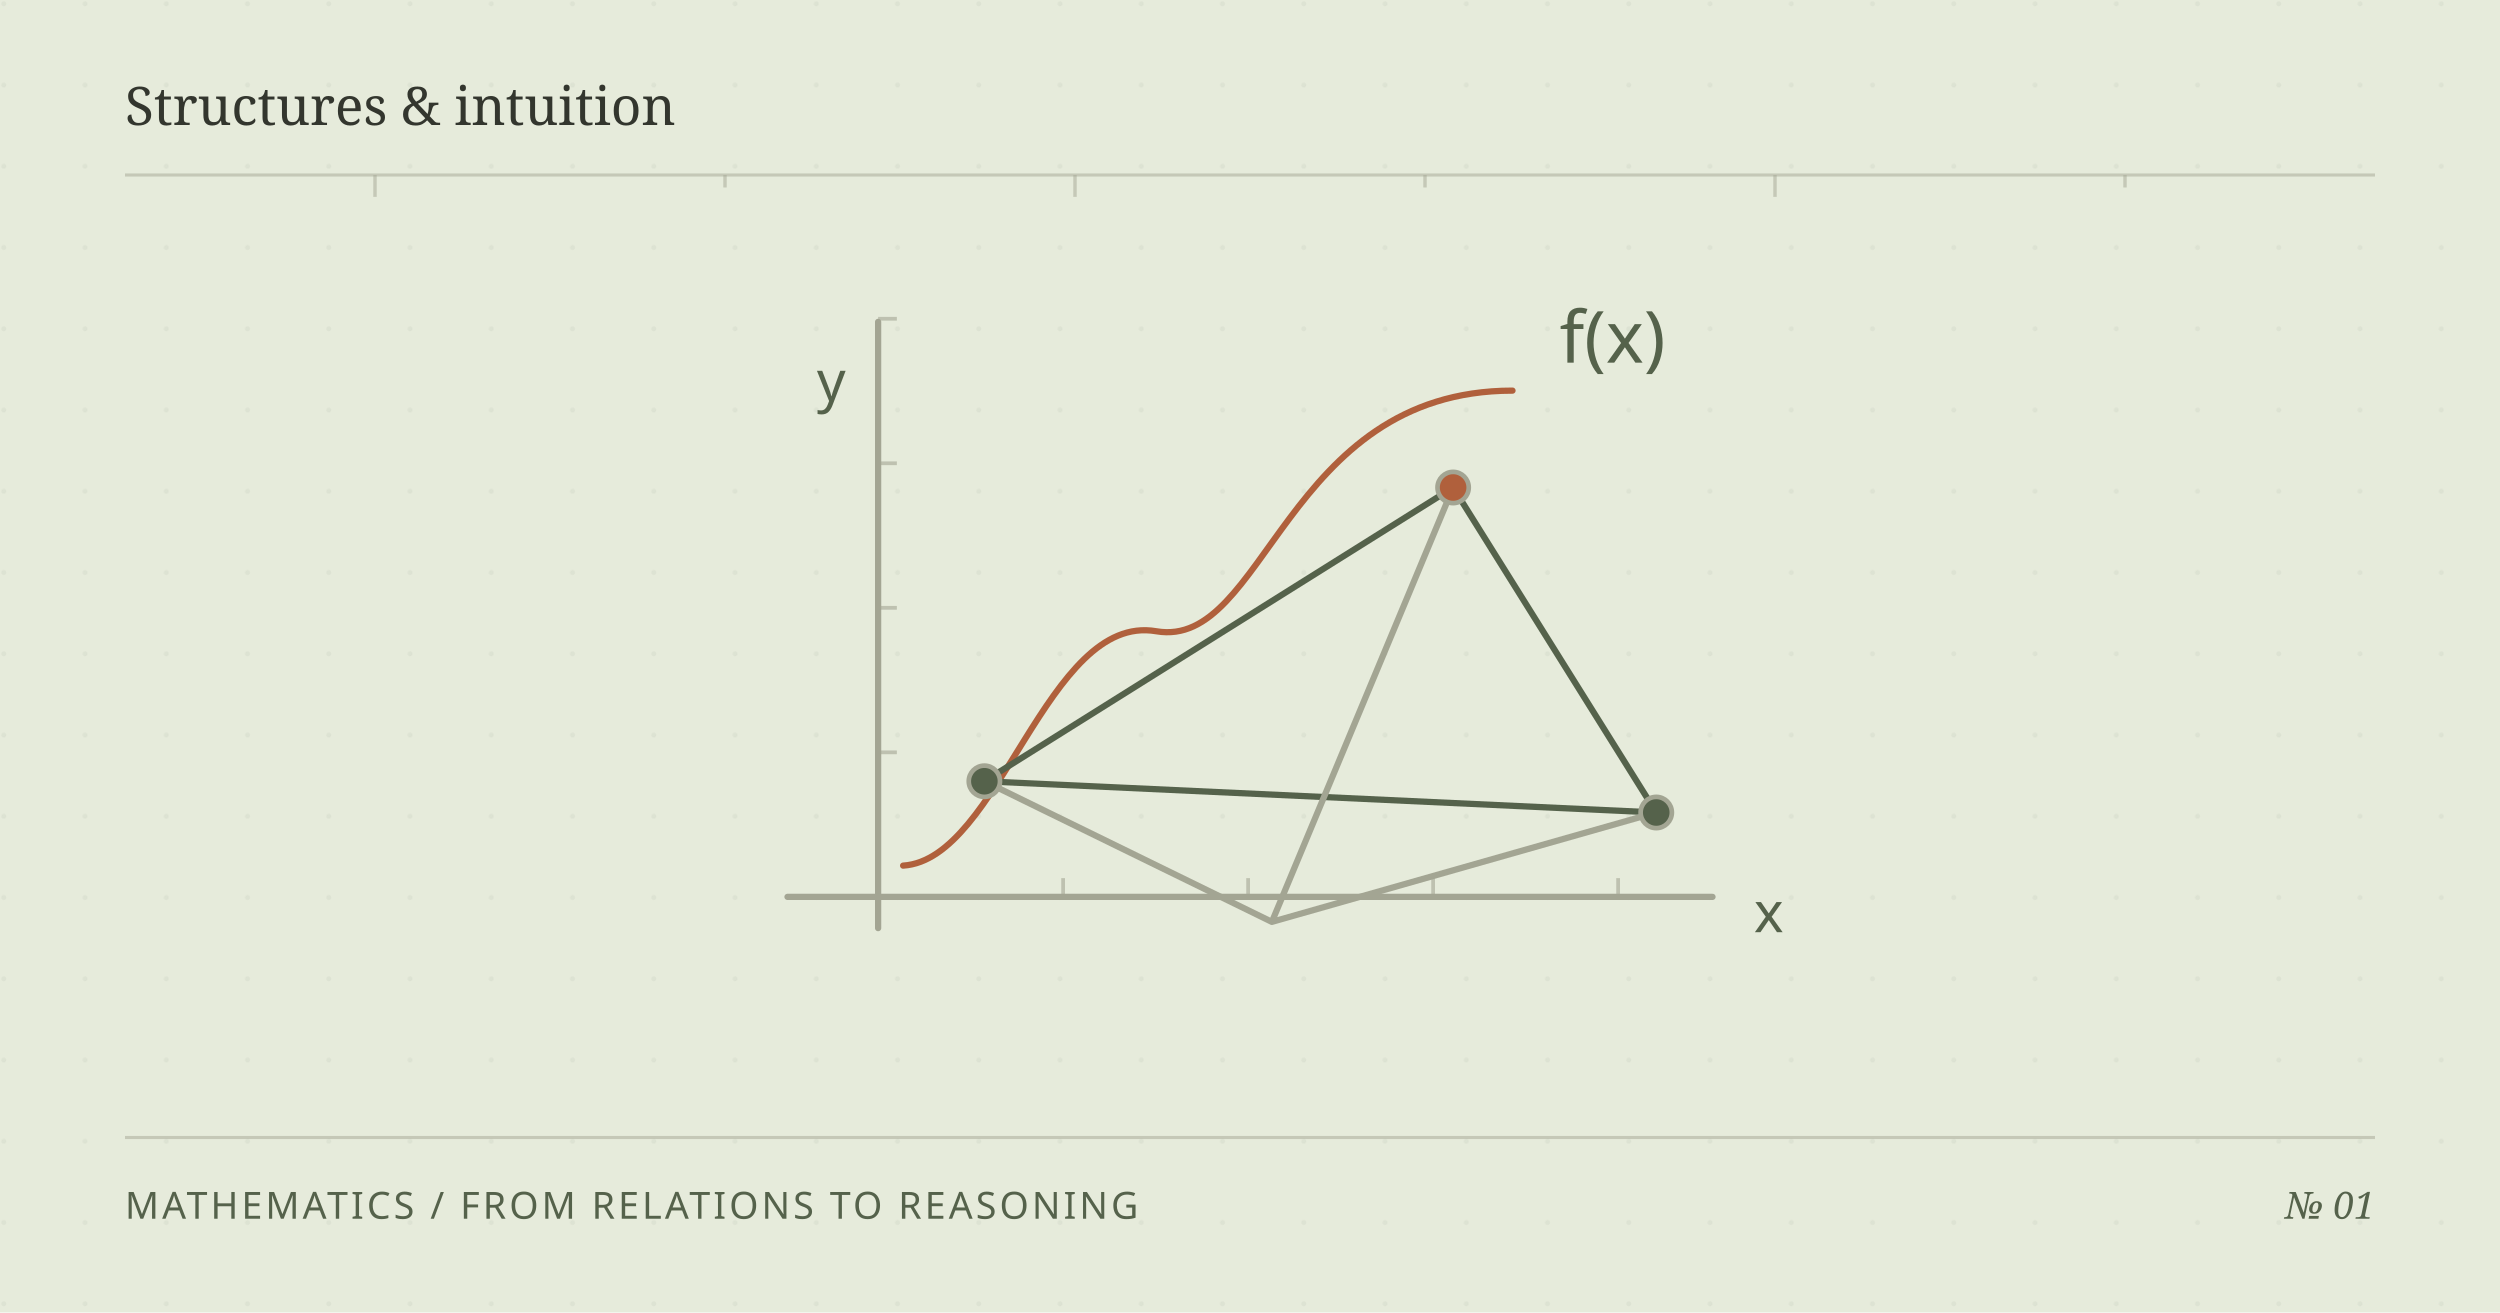
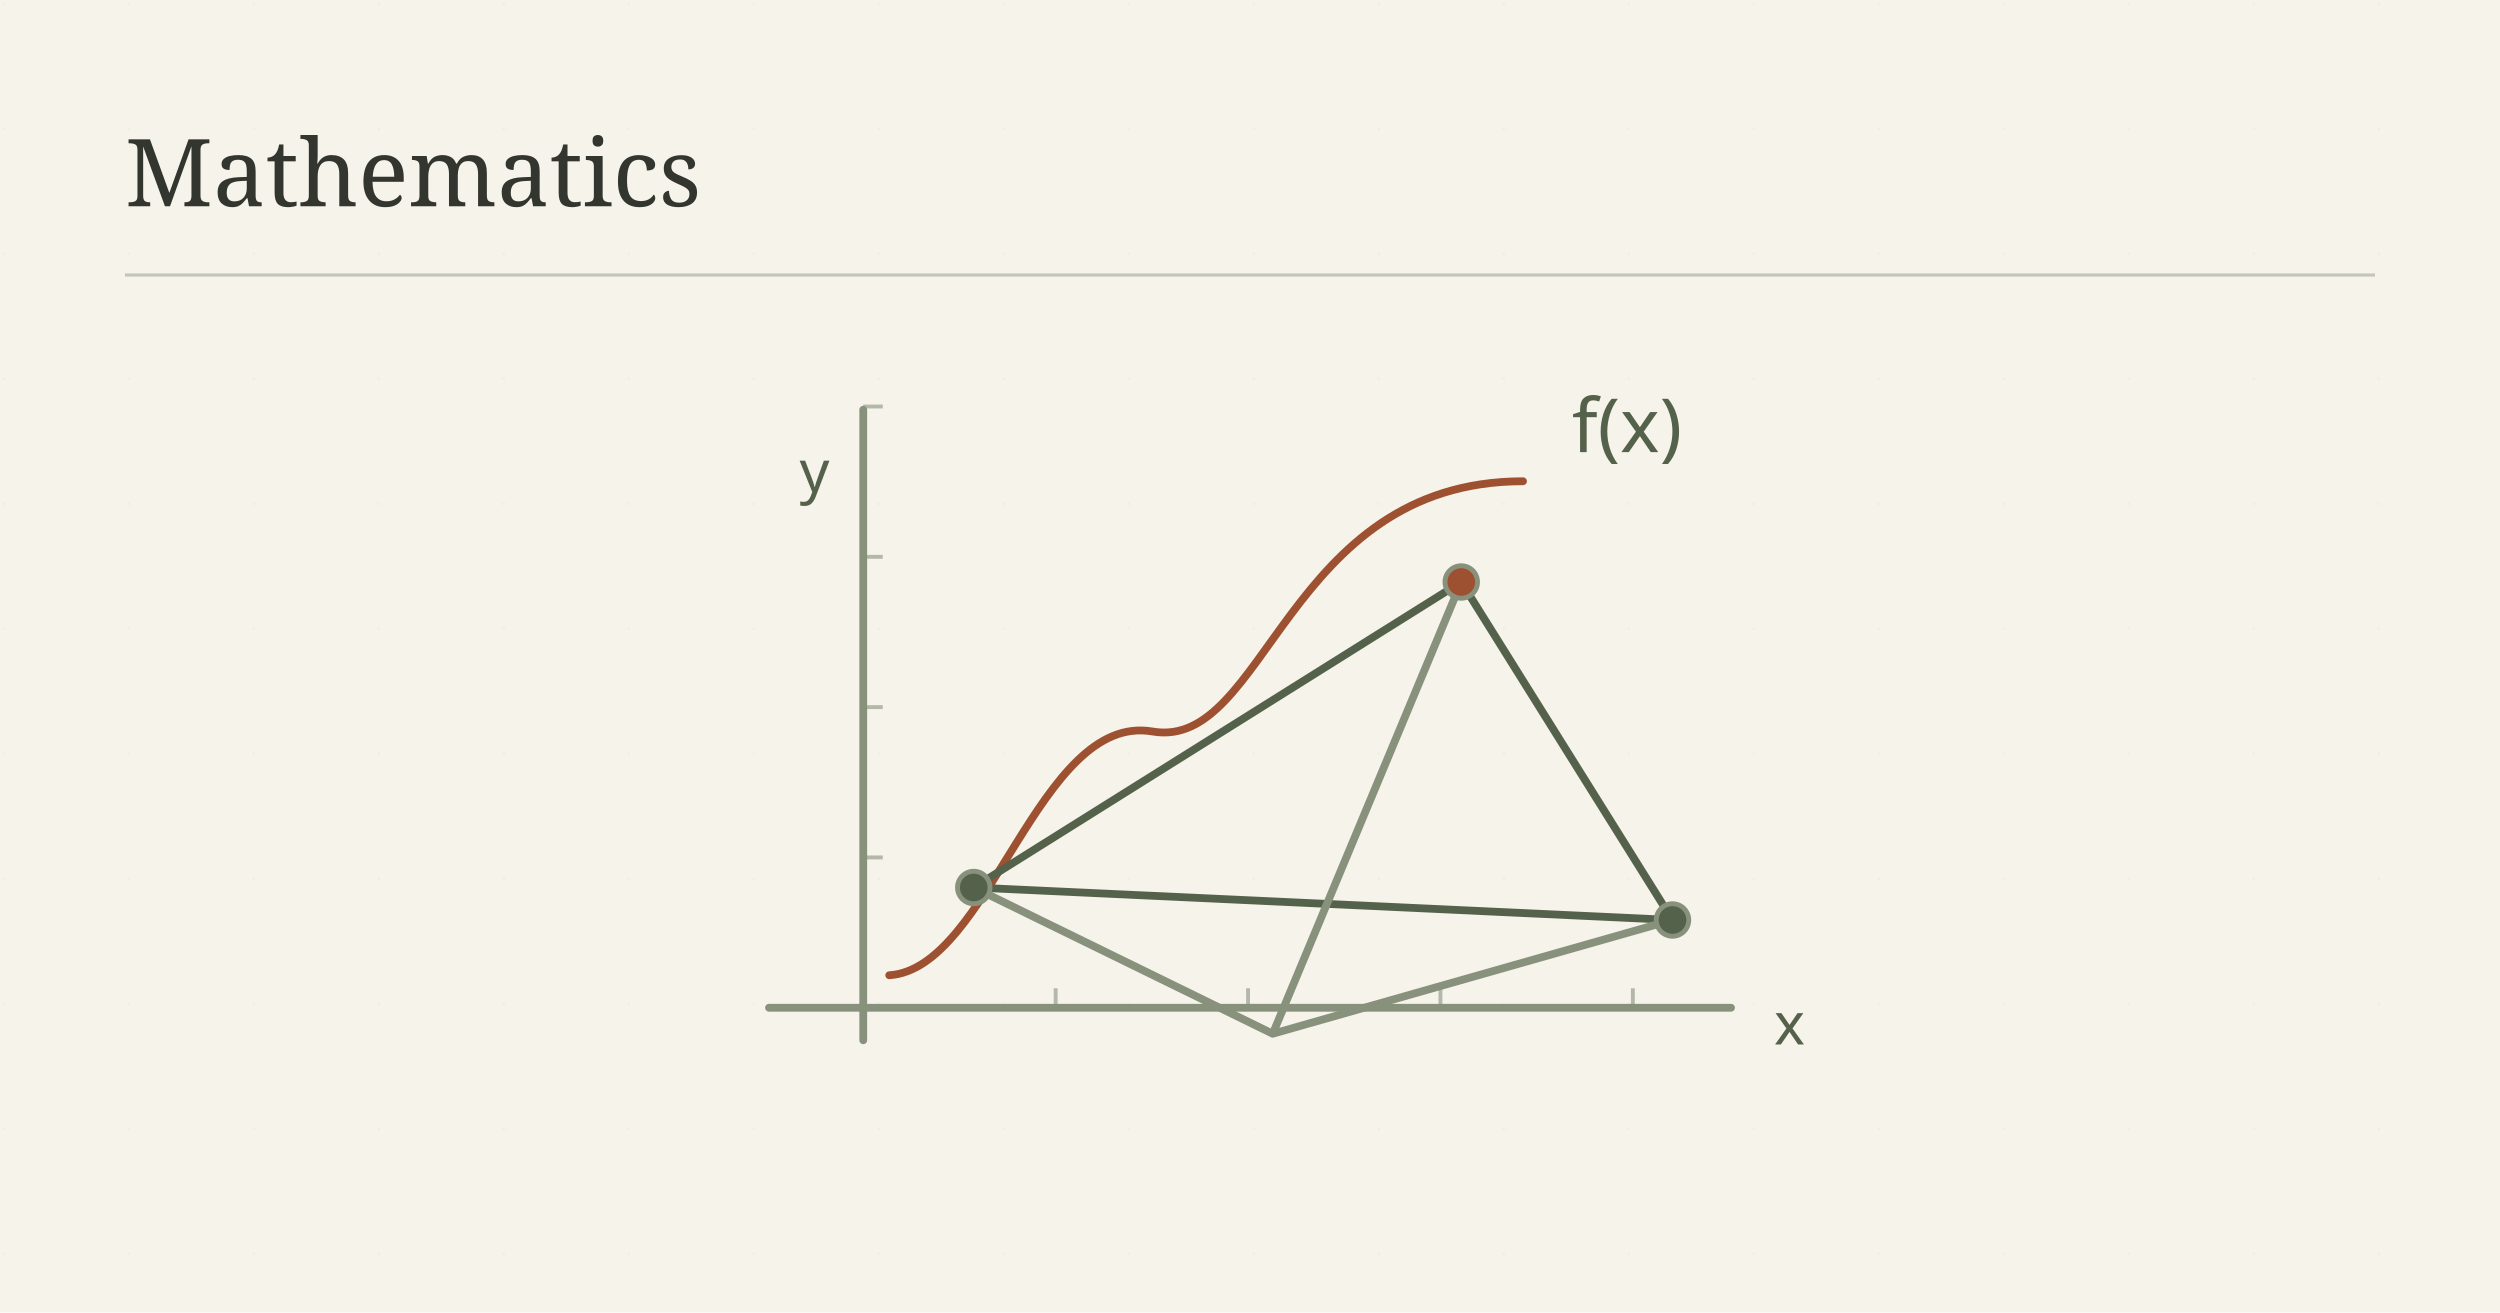
- <svg xmlns="http://www.w3.org/2000/svg" width="800" height="420" viewBox="0 0 800 420" fill="none">
-   <rect width="800" height="420" fill="#e6ebdb" />
+ <svg xmlns="http://www.w3.org/2000/svg" width="800" height="420" viewBox="0 0 800 420" fill="none" role="img" aria-labelledby="cover-title">
+   <rect width="800" height="420" fill="#f6f3eb" />
  <defs>
-     <pattern id="g-post-math" width="26" height="26" patternUnits="userSpaceOnUse">
-       <circle cx="1.2" cy="1.2" r=".8" fill="#33362e" opacity=".05" />
+     <pattern id="g-post-math" width="40" height="40" patternUnits="userSpaceOnUse">
+       <circle cx="1.2" cy="1.2" r=".55" fill="#33362e" opacity=".025" />
    </pattern>
  </defs>
  <rect width="800" height="420" fill="url(#g-post-math)" />
-   <path d="M40 56h720M40 364h720" stroke="#a3a593" opacity=".5" />
-   <path d="M120 56v7" stroke="#a3a593" stroke-width="1.1" opacity=".5" />
-   <path d="M232 56v4" stroke="#a3a593" stroke-width="1.1" opacity=".5" />
-   <path d="M344 56v7" stroke="#a3a593" stroke-width="1.1" opacity=".5" />
-   <path d="M456 56v4" stroke="#a3a593" stroke-width="1.1" opacity=".5" />
-   <path d="M568 56v7" stroke="#a3a593" stroke-width="1.1" opacity=".5" />
-   <path d="M680 56v4" stroke="#a3a593" stroke-width="1.1" opacity=".5" />
-   <text x="40" y="40" font-family="Georgia,serif" font-size="17" fill="#33362e">Structures &amp; intuition</text>
-   <text x="40" y="390" font-family="sans-serif" font-size="12" letter-spacing="1" fill="#55624b">MATHEMATICS / FROM RELATIONS TO REASONING</text>
-   <text x="760" y="390" font-family="Georgia,serif" font-size="12" font-style="italic" fill="#55624b" text-anchor="end">№ 01</text>
-   <path d="M252 287h296M281 297V103" stroke="#a3a593" stroke-width="2" stroke-linecap="round" stroke-linejoin="round" fill="none" />
-   <path d="M340.2 287v-6M281 240.75h6" stroke="#a3a593" stroke-width="1.2" opacity=".6" />
-   <path d="M399.4 287v-6M281 194.5h6" stroke="#a3a593" stroke-width="1.2" opacity=".6" />
-   <path d="M458.6 287v-6M281 148.25h6" stroke="#a3a593" stroke-width="1.2" opacity=".6" />
-   <path d="M517.8 287v-6M281 102h6" stroke="#a3a593" stroke-width="1.2" opacity=".6" />
-   <path d="M289 277C320 275 335 196 370 202S411 125 484 125" stroke="#b0603c" stroke-width="2" stroke-linecap="round" stroke-linejoin="round" fill="none" />
-   <path d="M315 250 465 156 530 260Z" stroke="#55624b" stroke-width="2" stroke-linecap="round" stroke-linejoin="round" fill="none" />
-   <path d="M465 156 407 295 315 250M407 295l123-35" stroke="#a3a593" stroke-width="2" stroke-linecap="round" stroke-linejoin="round" fill="none" />
-   <circle cx="315" cy="250" r="5" fill="#55624b" stroke="#a3a593" stroke-width="1.5" />
-   <circle cx="465" cy="156" r="5" fill="#b0603c" stroke="#a3a593" stroke-width="1.5" />
-   <circle cx="530" cy="260" r="5" fill="#55624b" stroke="#a3a593" stroke-width="1.5" />
-   <text x="516" y="116.05" font-family="sans-serif" font-size="23" fill="#55624b" text-anchor="middle">f(x)</text>
-   <text x="566" y="298.3" font-family="sans-serif" font-size="18" fill="#55624b" text-anchor="middle">x</text>
-   <text x="266" y="128.3" font-family="sans-serif" font-size="18" fill="#55624b" text-anchor="middle">y</text>
+   <text x="40" y="66" font-family="Georgia,serif" font-size="30" fill="#33362e">Mathematics</text>
+   <path d="M40 88h720" stroke="#87917c" opacity=".45" />
+   <g transform="translate(-16 24) scale(1.04)">
+     <path d="M252 287h296M281 297V103" stroke="#87917c" stroke-width="2.4" stroke-linecap="round" stroke-linejoin="round" fill="none" />
+     <path d="M340.2 287v-6M281 240.75h6" stroke="#87917c" stroke-width="1.2" opacity=".6" />
+     <path d="M399.4 287v-6M281 194.5h6" stroke="#87917c" stroke-width="1.2" opacity=".6" />
+     <path d="M458.6 287v-6M281 148.25h6" stroke="#87917c" stroke-width="1.2" opacity=".6" />
+     <path d="M517.8 287v-6M281 102h6" stroke="#87917c" stroke-width="1.2" opacity=".6" />
+     <path d="M289 277C320 275 335 196 370 202S411 125 484 125" stroke="#9e5130" stroke-width="2.4" stroke-linecap="round" stroke-linejoin="round" fill="none" />
+     <path d="M315 250 465 156 530 260Z" stroke="#55624b" stroke-width="2.4" stroke-linecap="round" stroke-linejoin="round" fill="none" />
+     <path d="M465 156 407 295 315 250M407 295l123-35" stroke="#87917c" stroke-width="2.4" stroke-linecap="round" stroke-linejoin="round" fill="none" />
+     <circle cx="315" cy="250" r="5" fill="#55624b" stroke="#87917c" stroke-width="1.5" />
+     <circle cx="465" cy="156" r="5" fill="#9e5130" stroke="#87917c" stroke-width="1.5" />
+     <circle cx="530" cy="260" r="5" fill="#55624b" stroke="#87917c" stroke-width="1.5" />
+     <text x="516" y="116.05" font-family="sans-serif" font-size="23" fill="#55624b" text-anchor="middle">f(x)</text>
+     <text x="566" y="298.3" font-family="sans-serif" font-size="18" fill="#55624b" text-anchor="middle">x</text>
+     <text x="266" y="128.3" font-family="sans-serif" font-size="18" fill="#55624b" text-anchor="middle">y</text>
+   </g>
</svg>
